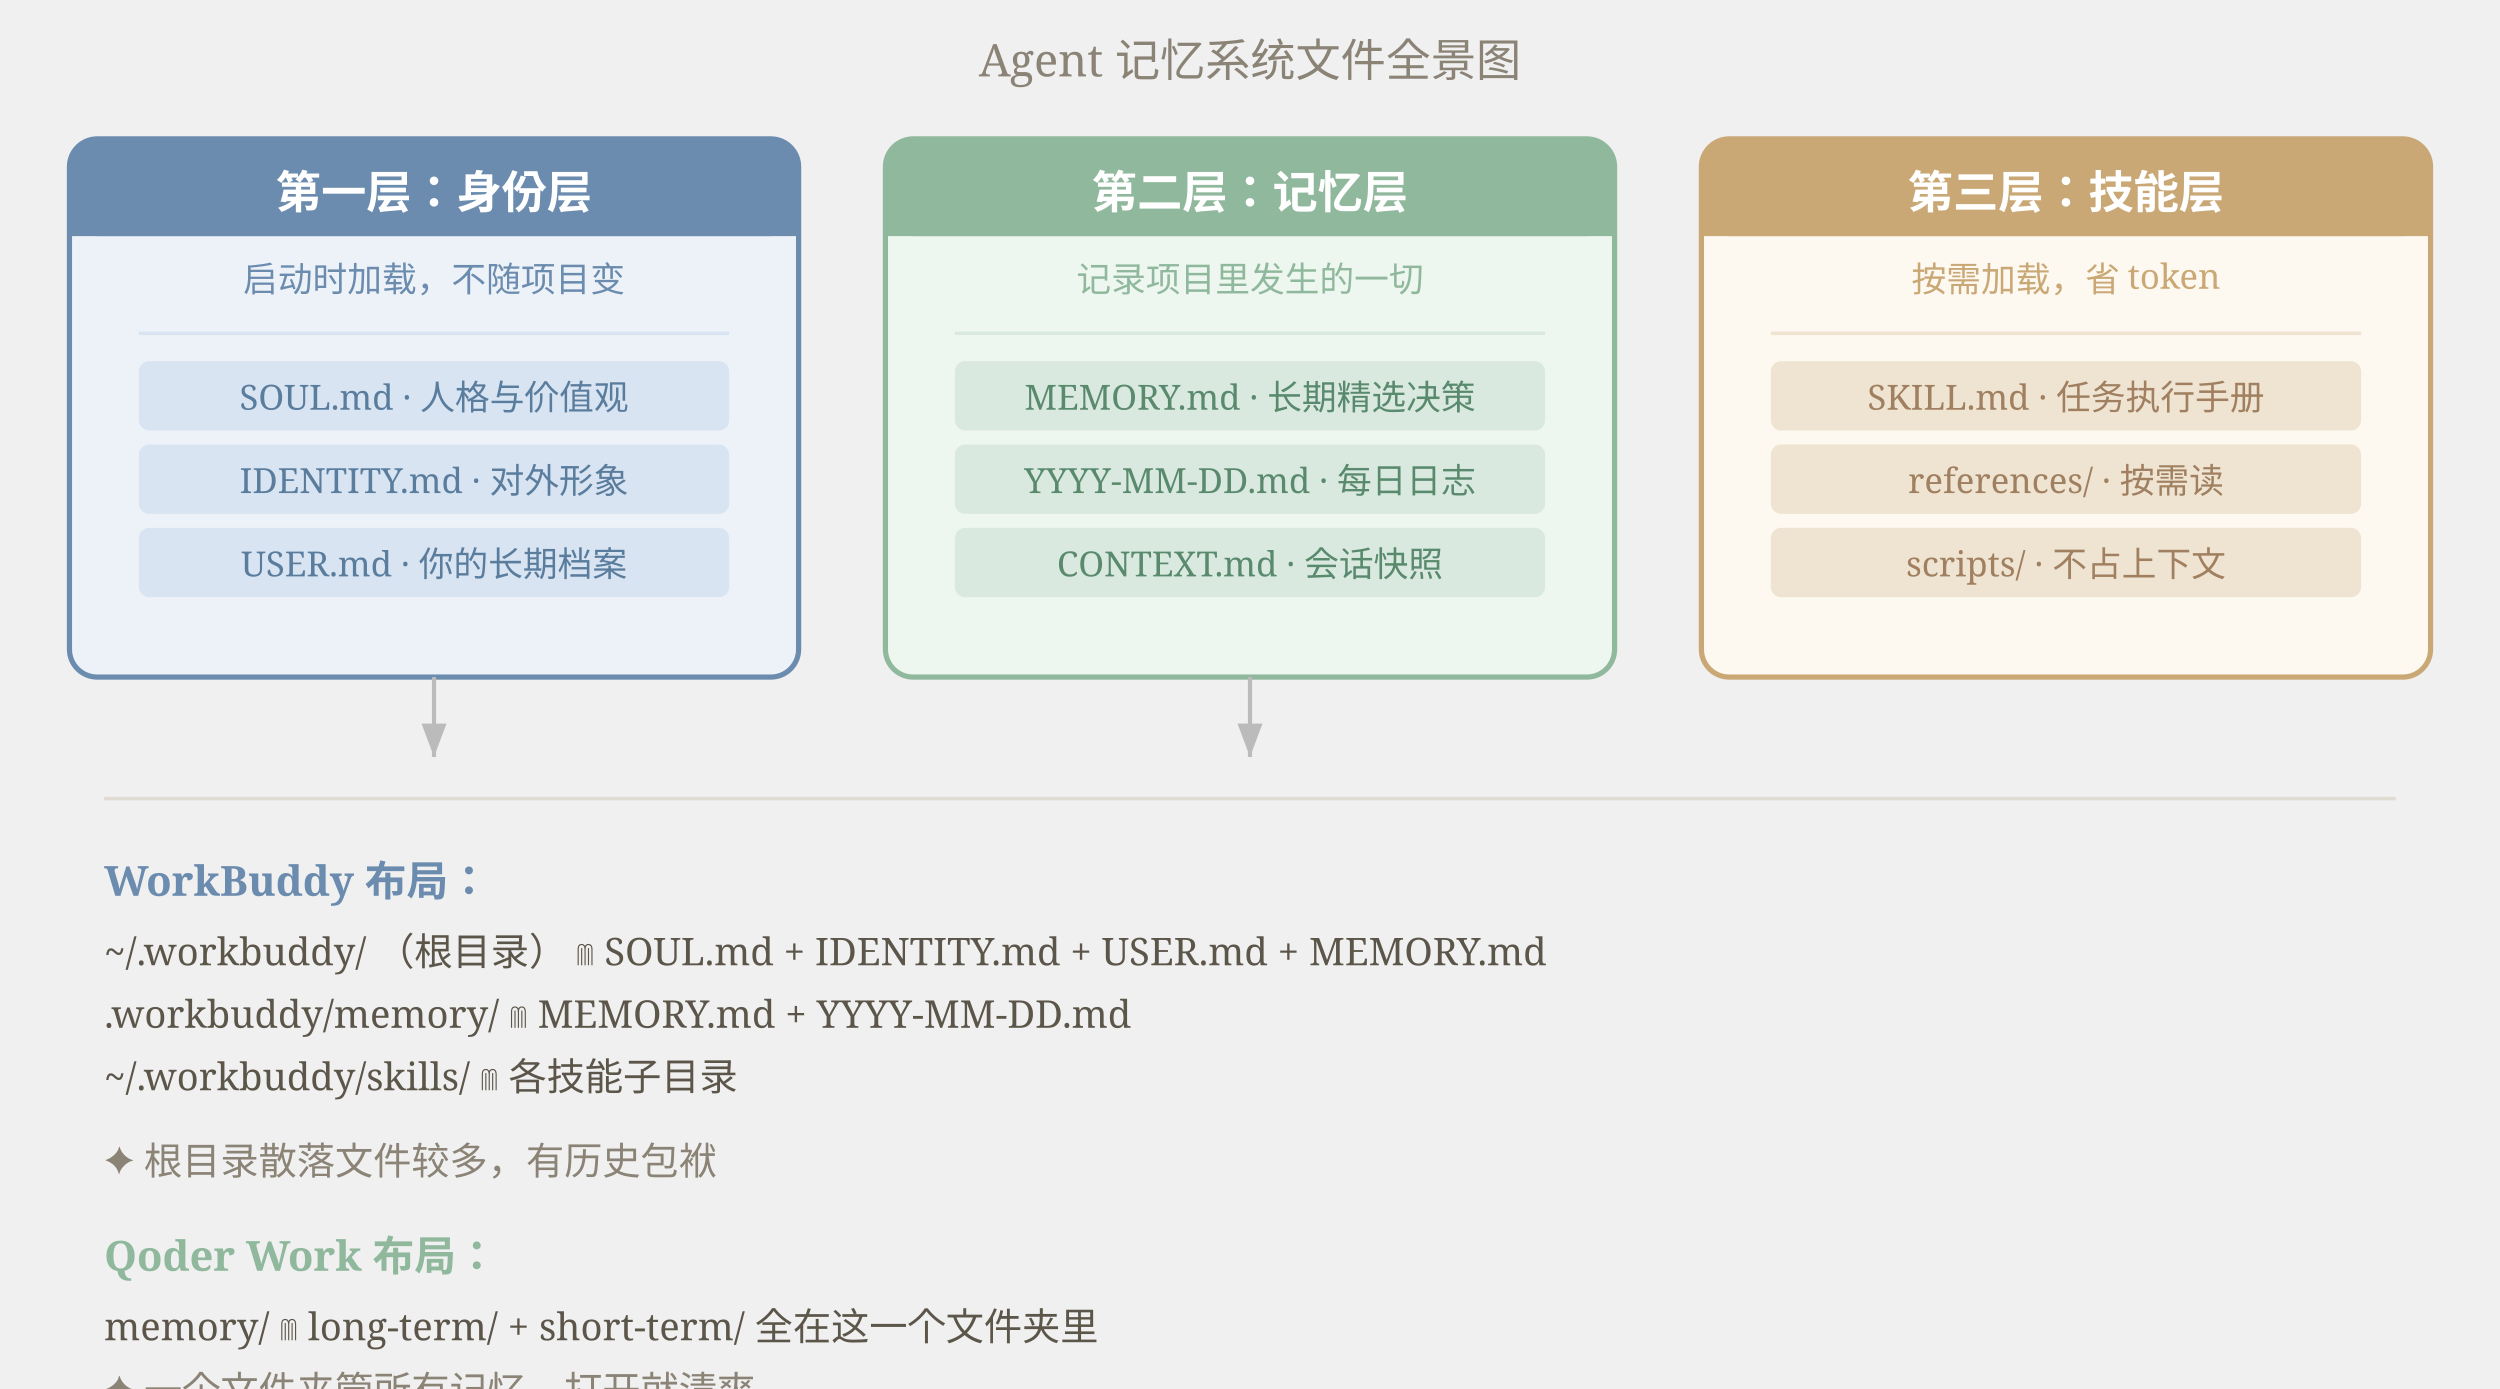
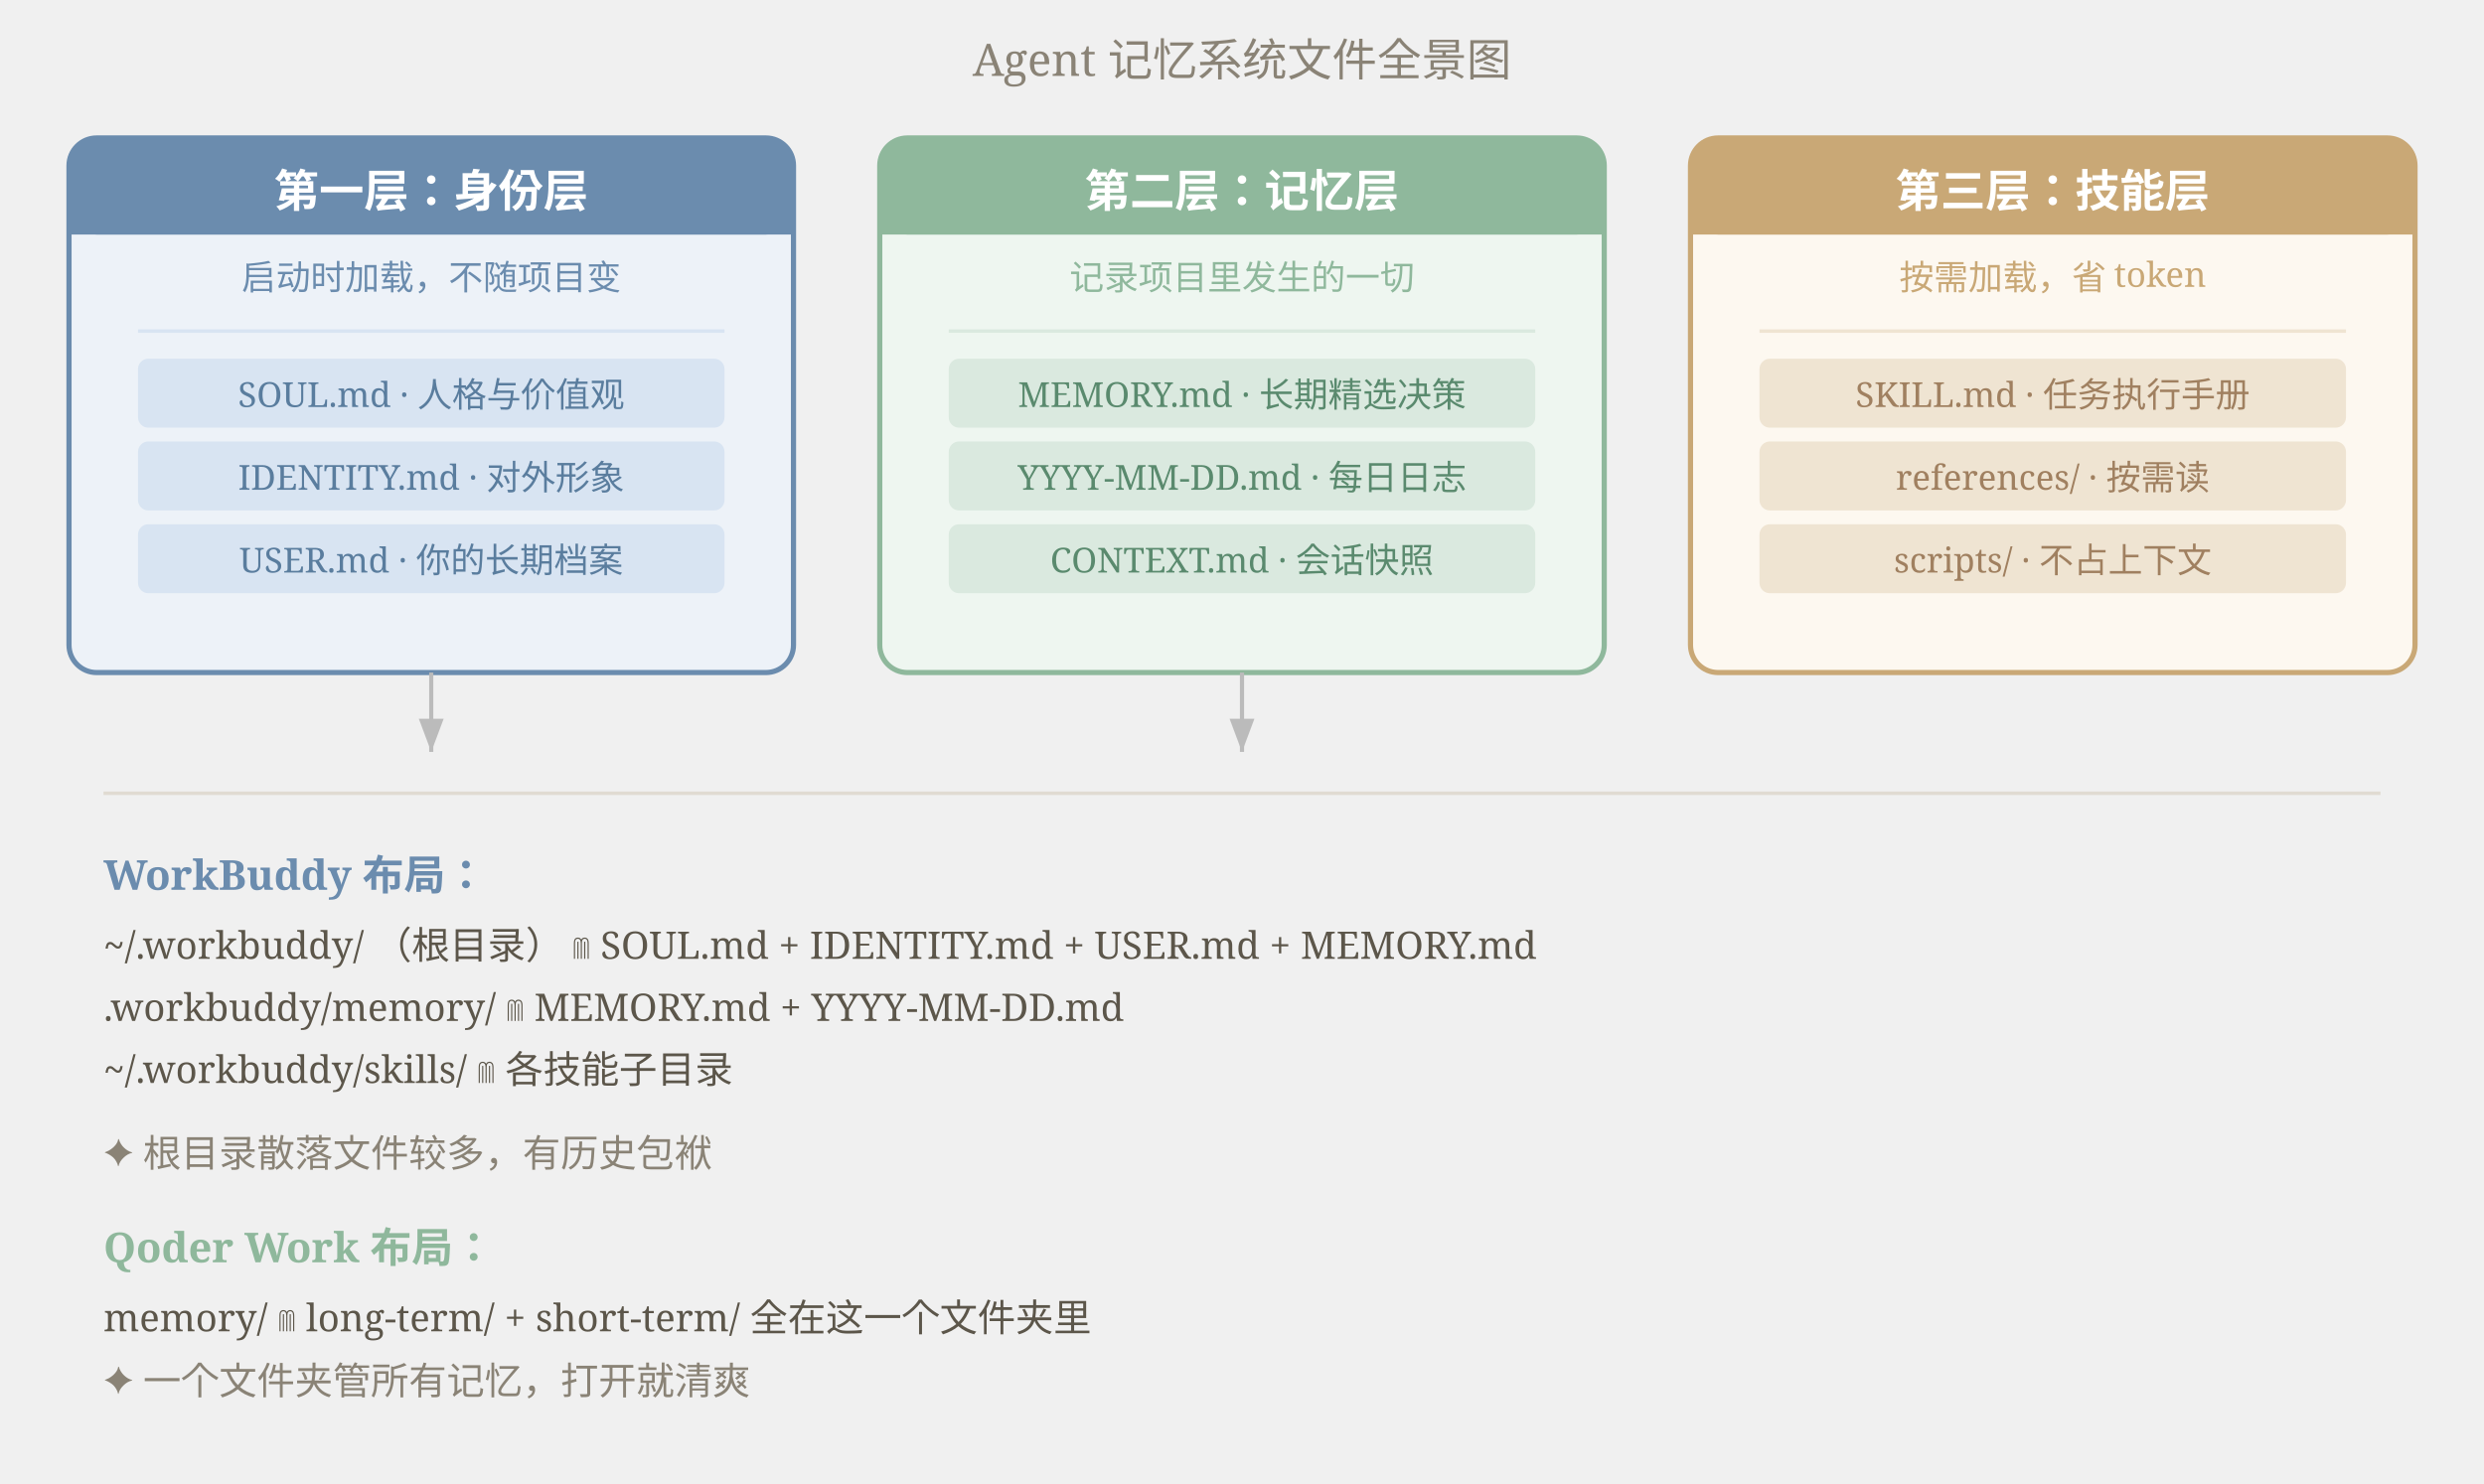
- <svg xmlns="http://www.w3.org/2000/svg" viewBox="0 0 720 400">
+ <svg xmlns="http://www.w3.org/2000/svg" viewBox="0 0 720 430">
  <style>text{font-family:'Noto Serif SC','Noto Sans SC',serif;}</style>
  <text x="360" y="22" text-anchor="middle" font-size="13" fill="#8a8376">Agent 记忆系统文件全景图</text>
  <rect x="20" y="40" width="210" height="155" rx="8" fill="#edf2f8" stroke="#6b8cae" stroke-width="1.5" />
  <rect x="20" y="40" width="210" height="28" rx="8" fill="#6b8cae" />
  <rect x="20" y="56" width="210" height="12" fill="#6b8cae" />
  <text x="125" y="60" text-anchor="middle" font-size="13" font-weight="700" fill="#fff">第一层：身份层</text>
  <text x="125" y="84" text-anchor="middle" font-size="10" fill="#6b8cae">启动时加载，不随项目变</text>
  <line x1="40" y1="96" x2="210" y2="96" stroke="#d8e4f2" stroke-width="1" />
  <rect x="40" y="104" width="170" height="20" rx="3" fill="#d8e4f2" />
  <text x="125" y="118" text-anchor="middle" font-size="10" fill="#5a7d9e">SOUL.md · 人格与价值观</text>
  <rect x="40" y="128" width="170" height="20" rx="3" fill="#d8e4f2" />
  <text x="125" y="142" text-anchor="middle" font-size="10" fill="#5a7d9e">IDENTITY.md · 对外形象</text>
  <rect x="40" y="152" width="170" height="20" rx="3" fill="#d8e4f2" />
  <text x="125" y="166" text-anchor="middle" font-size="10" fill="#5a7d9e">USER.md · 你的长期档案</text>
  <path d="M 125 195 L 125 218" stroke="#bbb" stroke-width="1.2" marker-end="url(#a)" />
  <rect x="255" y="40" width="210" height="155" rx="8" fill="#eef6f0" stroke="#8fb89c" stroke-width="1.5" />
  <rect x="255" y="40" width="210" height="28" rx="8" fill="#8fb89c" />
  <rect x="255" y="56" width="210" height="12" fill="#8fb89c" />
  <text x="360" y="60" text-anchor="middle" font-size="13" font-weight="700" fill="#fff">第二层：记忆层</text>
  <text x="360" y="84" text-anchor="middle" font-size="10" fill="#8fb89c">记录项目里发生的一切</text>
  <line x1="275" y1="96" x2="445" y2="96" stroke="#dae9df" stroke-width="1" />
  <rect x="275" y="104" width="170" height="20" rx="3" fill="#dae9df" />
  <text x="360" y="118" text-anchor="middle" font-size="10" fill="#5a8a6e">MEMORY.md · 长期精选决策</text>
  <rect x="275" y="128" width="170" height="20" rx="3" fill="#dae9df" />
  <text x="360" y="142" text-anchor="middle" font-size="10" fill="#5a8a6e">YYYY-MM-DD.md · 每日日志</text>
  <rect x="275" y="152" width="170" height="20" rx="3" fill="#dae9df" />
  <text x="360" y="166" text-anchor="middle" font-size="10" fill="#5a8a6e">CONTEXT.md · 会话快照</text>
  <path d="M 360 195 L 360 218" stroke="#bbb" stroke-width="1.2" marker-end="url(#a)" />
  <rect x="490" y="40" width="210" height="155" rx="8" fill="#fdf8f0" stroke="#c9a876" stroke-width="1.5" />
  <rect x="490" y="40" width="210" height="28" rx="8" fill="#c9a876" />
  <rect x="490" y="56" width="210" height="12" fill="#c9a876" />
  <text x="595" y="60" text-anchor="middle" font-size="13" font-weight="700" fill="#fff">第三层：技能层</text>
  <text x="595" y="84" text-anchor="middle" font-size="10" fill="#c9a876">按需加载，省 token</text>
  <line x1="510" y1="96" x2="680" y2="96" stroke="#efe4d2" stroke-width="1" />
  <rect x="510" y="104" width="170" height="20" rx="3" fill="#efe4d2" />
  <text x="595" y="118" text-anchor="middle" font-size="10" fill="#a08060">SKILL.md · 任务执行手册</text>
  <rect x="510" y="128" width="170" height="20" rx="3" fill="#efe4d2" />
  <text x="595" y="142" text-anchor="middle" font-size="10" fill="#a08060">references/ · 按需读</text>
  <rect x="510" y="152" width="170" height="20" rx="3" fill="#efe4d2" />
  <text x="595" y="166" text-anchor="middle" font-size="10" fill="#a08060">scripts/ · 不占上下文</text>
  <line x1="30" y1="230" x2="690" y2="230" stroke="#e0dbd2" stroke-width="1" />
  <text x="30" y="258" font-size="12" font-weight="700" fill="#6b8cae">WorkBuddy 布局：</text>
  <text x="30" y="278" font-size="11" fill="#5c564a">~/.workbuddy/ （根目录） 𔘤 SOUL.md + IDENTITY.md + USER.md + MEMORY.md</text>
  <text x="30" y="296" font-size="11" fill="#5c564a">.workbuddy/memory/  𔘤 MEMORY.md + YYYY-MM-DD.md</text>
  <text x="30" y="314" font-size="11" fill="#5c564a">~/.workbuddy/skills/  𔘤 各技能子目录</text>
  <text x="30" y="338" font-size="11" fill="#8a8376">✦ 根目录散落文件较多，有历史包袱</text>
  <text x="30" y="366" font-size="12" font-weight="700" fill="#8fb89c">Qoder Work 布局：</text>
  <text x="30" y="386" font-size="11" fill="#5c564a">memory/  𔘤 long-term/ + short-term/ 全在这一个文件夹里</text>
  <text x="30" y="404" font-size="11" fill="#8a8376">✦ 一个文件夹管所有记忆，打开就清爽</text>
  <defs>
    <marker id="a" markerWidth="8" markerHeight="6" refX="8" refY="3" orient="auto">
      <polygon points="0 0, 8 3, 0 6" fill="#bbb" />
    </marker>
  </defs>
</svg>
